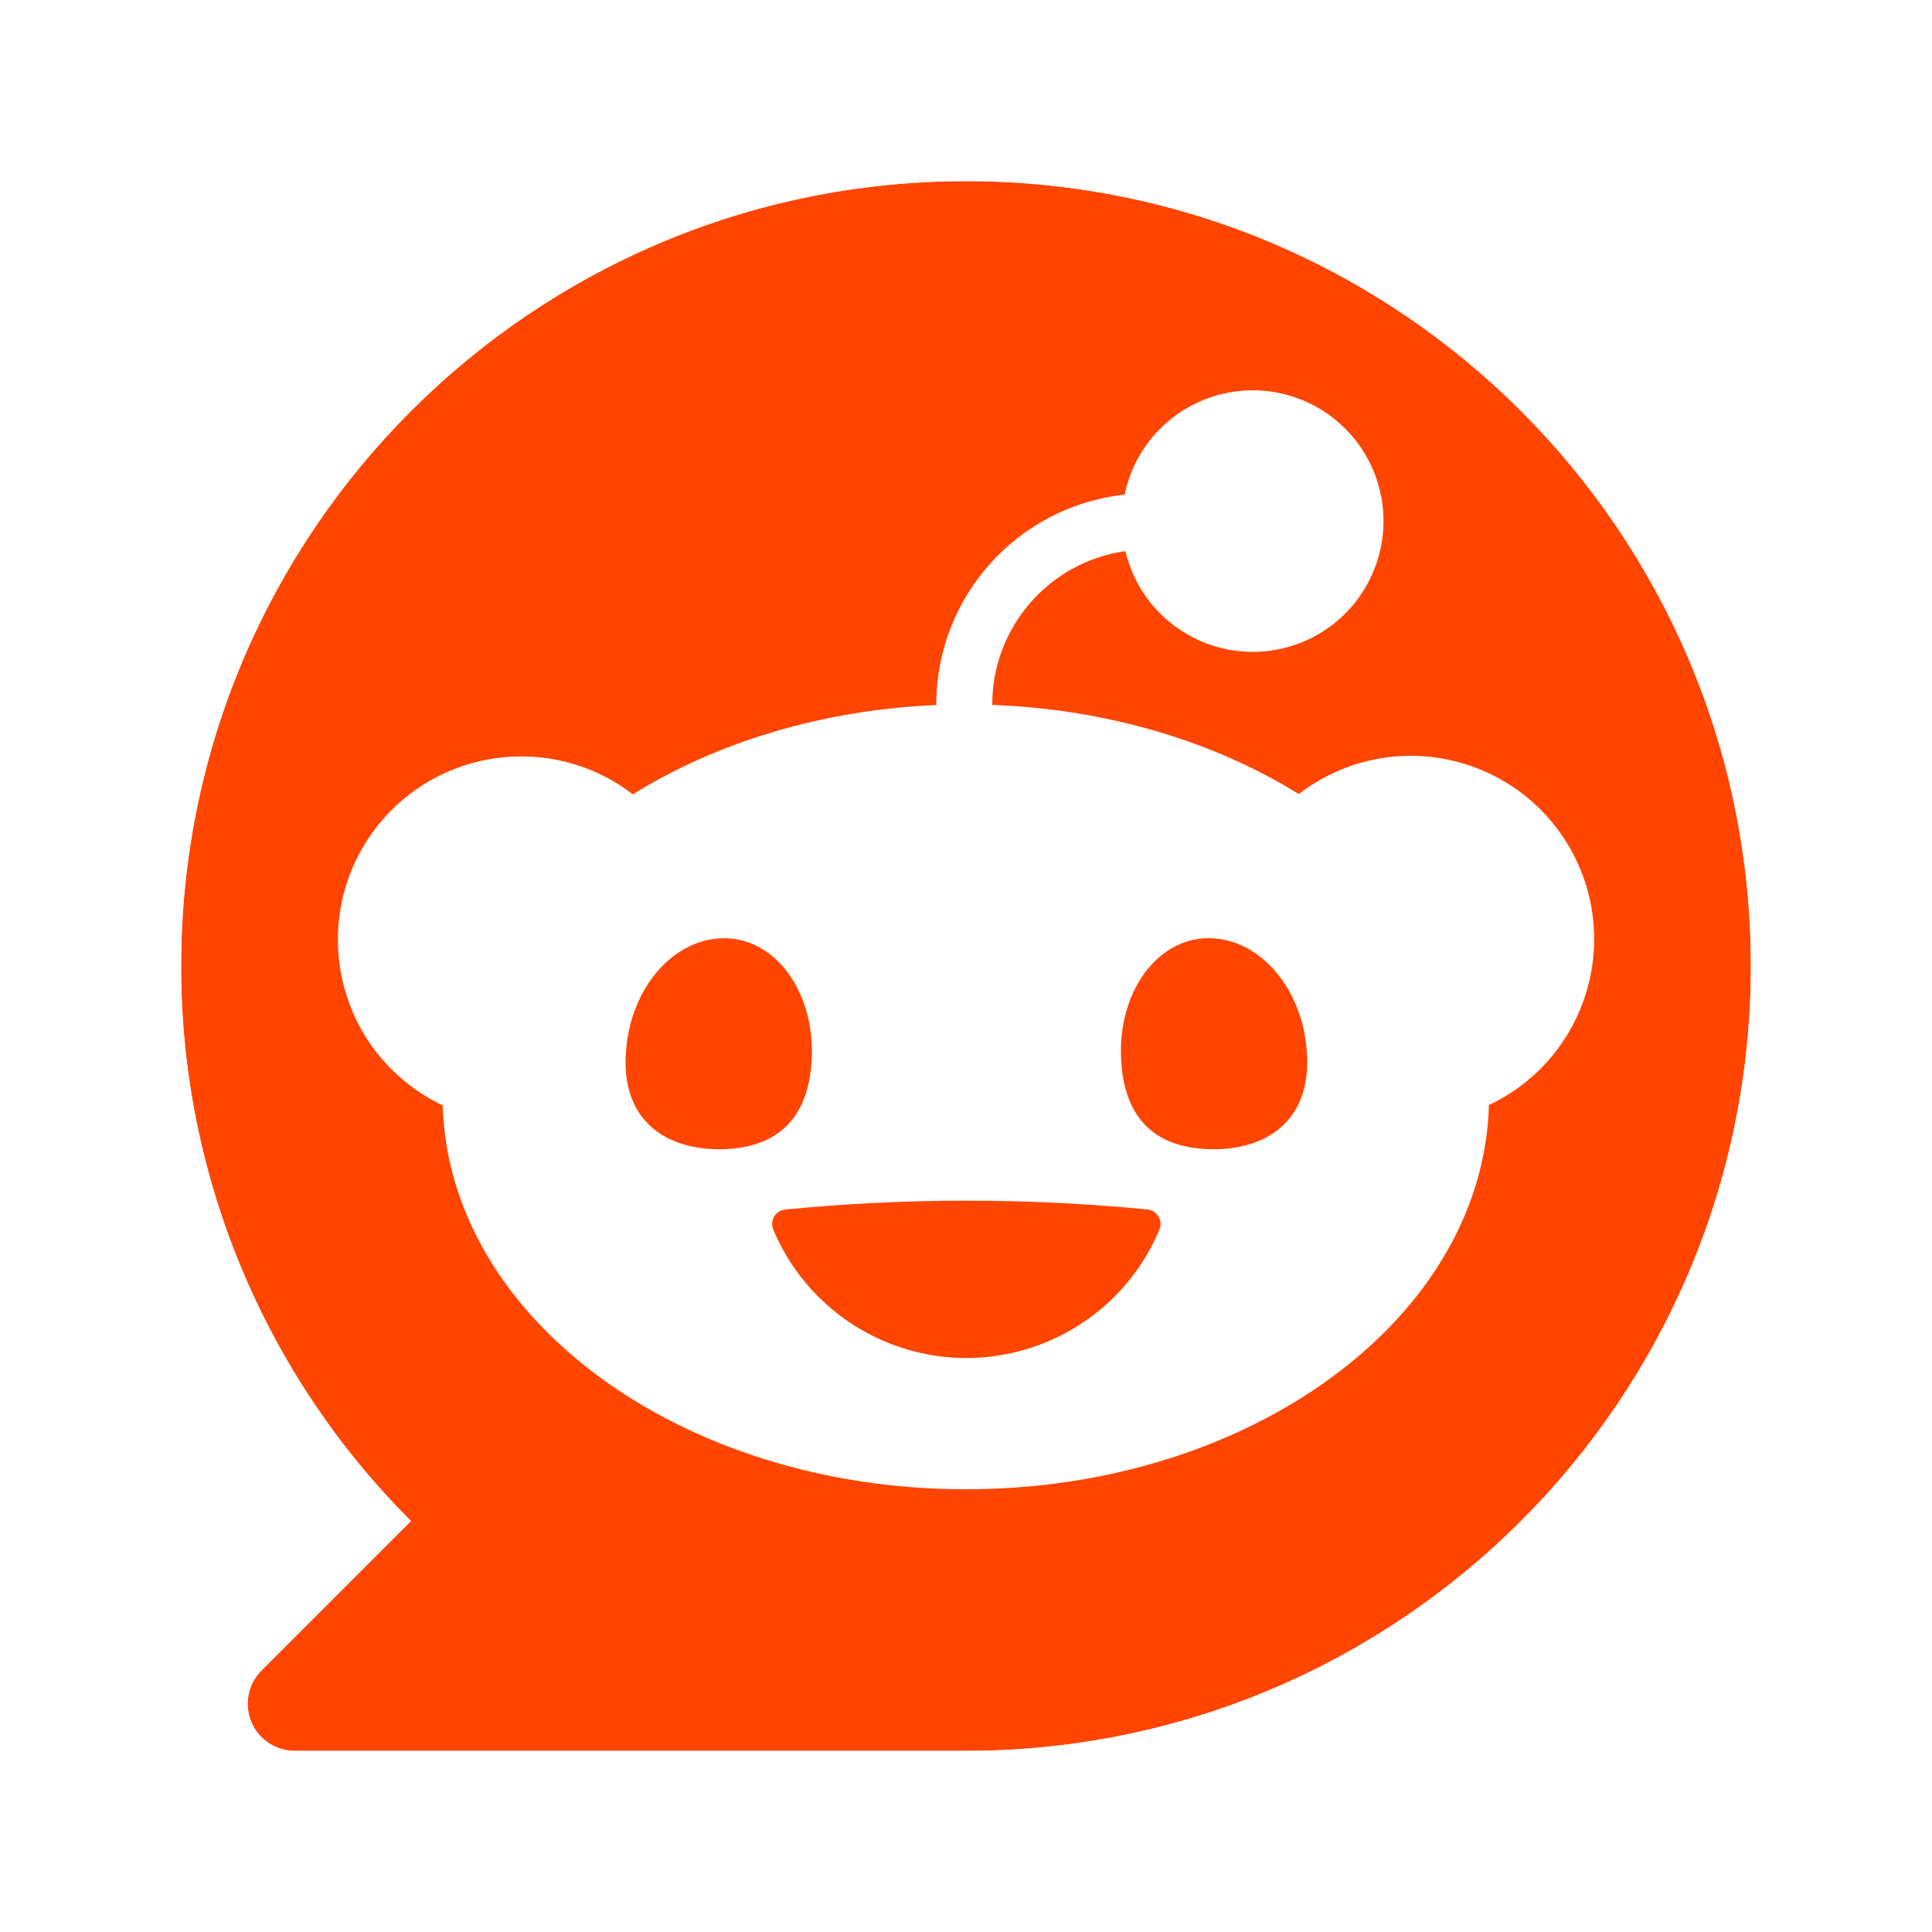
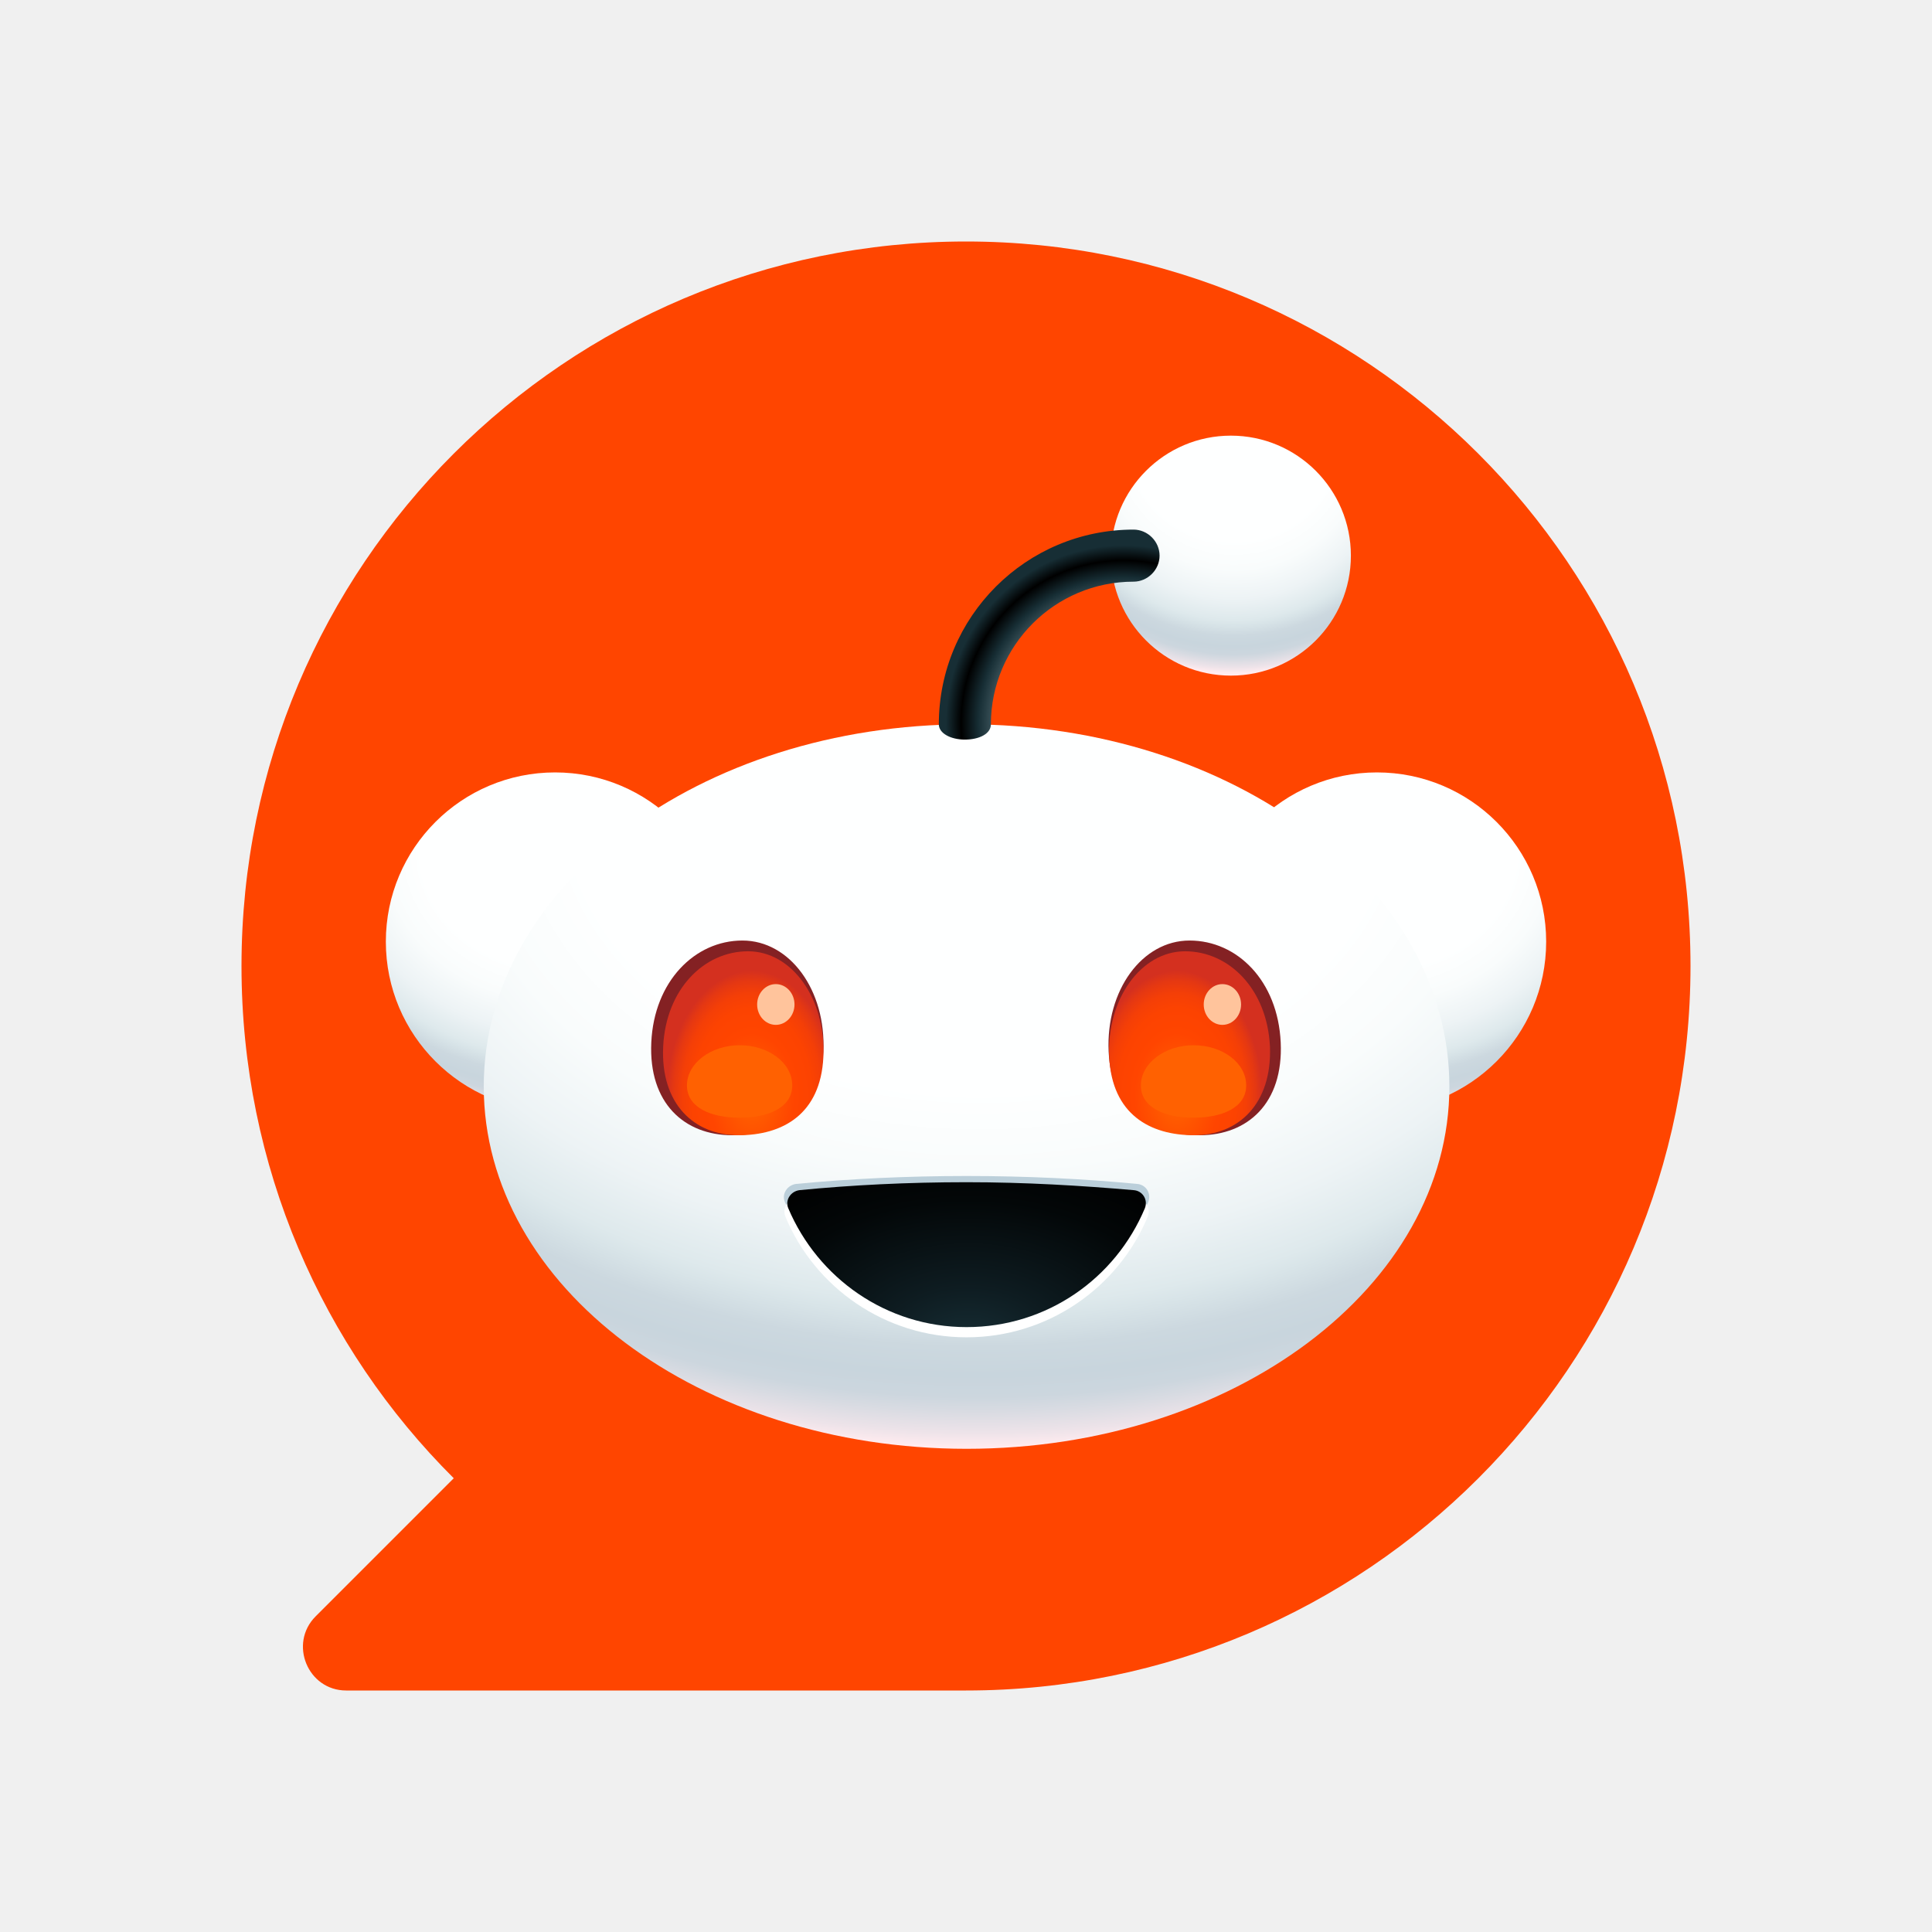
- <svg xmlns="http://www.w3.org/2000/svg" version="1.1" id="R" x="0px" y="0px" viewBox="0 0 64 64" style="enable-background:new 0 0 64 64;" xml:space="preserve">
+ <svg xmlns="http://www.w3.org/2000/svg" width="100%" height="100%" viewBox="0 0 192 192" version="1.1" xml:space="preserve" style="fill-rule:evenodd;clip-rule:evenodd;stroke-linejoin:round;stroke-miterlimit:2;">
+   <path d="M96,24C56.231,24 24,56.231 24,96C24,115.912 32.044,133.912 45.094,146.906L31.369,160.631C28.669,163.331 30.581,168 34.406,168L96,168C135.769,168 168,135.769 168,96C168,56.231 135.769,24 96,24Z" style="fill:#ff4500;fill-rule:nonzero;" />
  <g>
-     <path style="fill:#FF4500;" d="M32,6C17.64,6,6,17.64,6,32c-0.009,6.898,2.732,13.514,7.615,18.385l-4.953,4.953   c-0.61,0.61-0.609,1.597,0,2.206C8.955,57.835,9.352,58,9.766,58H32c14.36,0,26-11.64,26-26S46.36,6,32,6z" />
-     <path style="fill:#FFFFFF;" d="M49.323,36.605c-0.191,7.055-7.881,12.729-17.329,12.729s-17.125-5.669-17.329-12.718   c-0.389-0.184-0.757-0.409-1.098-0.671c-2.66-2.042-3.16-5.854-1.118-8.514s5.854-3.16,8.514-1.118   c2.763-1.712,6.242-2.797,10.052-2.957v-0.022c0.004-3.569,2.692-6.563,6.24-6.949c0.341-1.649,1.607-2.951,3.246-3.339   c2.328-0.551,4.663,0.891,5.213,3.219s-0.891,4.663-3.219,5.213s-4.663-0.891-5.213-3.219l-0.008-0.002   c-2.527,0.362-4.404,2.526-4.404,5.078v0.016c3.86,0.144,7.37,1.229,10.156,2.953c0.349-0.27,0.726-0.5,1.125-0.688   c3.034-1.428,6.651-0.126,8.079,2.907C53.66,31.559,52.356,35.177,49.323,36.605z" />
-     <path style="fill:#FF4500;" d="M23.816,38.07c-1.703,0-3.191-0.896-3.089-3.098c0.101-2.202,1.564-3.892,3.264-3.892   c1.701,0,3.001,1.785,2.899,3.988C26.787,37.269,25.518,38.07,23.816,38.07z" />
-     <path style="fill:#FF4500;" d="M43.299,34.972c0.099,2.202-1.39,3.098-3.089,3.098c-1.7,0-2.972-0.788-3.073-3.003   c-0.101-2.214,1.196-3.988,2.899-3.988C41.737,31.079,43.2,32.769,43.299,34.972z" />
-     <path style="fill:#FF4500;" d="M38.444,40.586c-0.004,0.048-0.015,0.095-0.034,0.141c-1.48,3.534-5.544,5.199-9.078,3.719   c-1.68-0.703-3.016-2.04-3.719-3.719c-0.099-0.247,0.019-0.527,0.266-0.627c0.045-0.018,0.092-0.03,0.141-0.034   c3.991-0.39,8.01-0.39,12,0h-0.016C38.269,40.088,38.466,40.321,38.444,40.586z" />
+     <circle cx="136.838" cy="93.581" r="16.819" style="fill:url(#_Radial1);" />
+     <circle cx="55.163" cy="93.581" r="16.819" style="fill:url(#_Radial2);" />
+     <ellipse cx="96.056" cy="107.981" rx="47.981" ry="36" style="fill:url(#_Radial3);" />
+     <path d="M81.825,104.494C81.544,110.569 77.494,112.819 72.769,112.819C68.044,112.819 64.444,109.669 64.725,103.594C65.006,97.519 69.056,93.469 73.781,93.469C78.506,93.469 82.106,98.419 81.825,104.494Z" style="fill:#842123;fill-rule:nonzero;" />
+     <path d="M127.275,103.594C127.556,109.669 123.956,112.819 119.231,112.819C114.506,112.819 110.456,110.625 110.175,104.494C109.894,98.419 113.494,93.469 118.219,93.469C122.944,93.469 126.994,97.463 127.275,103.594Z" style="fill:#842123;fill-rule:nonzero;" />
+     <path d="M110.231,105.056C110.513,110.737 114.281,112.819 118.669,112.819C123.056,112.819 126.431,109.725 126.206,103.987C125.925,98.306 122.156,94.537 117.769,94.537C113.381,94.537 109.95,99.319 110.231,105.056Z" style="fill:url(#_Radial4);fill-rule:nonzero;" />
+     <path d="M81.825,105.056C81.544,110.737 77.775,112.819 73.388,112.819C69,112.819 65.625,109.725 65.906,103.987C66.188,98.306 69.956,94.537 74.344,94.537C78.731,94.537 82.106,99.319 81.825,105.056Z" style="fill:url(#_Radial5);fill-rule:nonzero;" />
+     <path d="M96.056,116.869C90.094,116.869 84.412,117.15 79.125,117.656C78.225,117.769 77.662,118.669 78,119.456C80.925,126.375 87.9,131.269 96.056,131.269C104.213,131.269 111.131,126.431 114.112,119.456C114.45,118.612 113.888,117.713 112.987,117.656C107.7,117.15 102.019,116.869 96.056,116.869Z" style="fill:#bbcfda;fill-rule:nonzero;" />
+     <path d="M96.056,118.219C90.094,118.219 84.412,118.5 79.181,119.062C78.281,119.175 77.719,120.075 78.056,120.919C80.981,127.95 87.956,132.9 96.056,132.9C104.156,132.9 111.131,127.95 114.056,120.919C114.394,120.075 113.831,119.175 112.931,119.062C107.644,118.5 101.963,118.219 96.056,118.219Z" style="fill:#fff;fill-rule:nonzero;" />
+     <path d="M96.056,117.487C90.206,117.487 84.638,117.769 79.463,118.275C78.562,118.388 78,119.287 78.338,120.075C81.263,126.994 88.069,131.887 96.056,131.887C104.044,131.887 110.85,127.05 113.775,120.075C114.112,119.231 113.55,118.331 112.65,118.275C107.475,117.825 101.906,117.487 96.056,117.487Z" style="fill:url(#_Radial6);fill-rule:nonzero;" />
+     <circle cx="122.325" cy="55.219" r="11.925" style="fill:url(#_Radial7);" />
+     <path d="M95.888,73.5C94.481,73.5 93.3,72.881 93.3,71.981C93.3,61.294 101.963,52.631 112.65,52.631C114.056,52.631 115.237,53.812 115.237,55.219C115.237,56.625 114.056,57.806 112.65,57.806C104.831,57.806 98.475,64.162 98.475,71.981C98.475,72.938 97.294,73.5 95.888,73.5Z" style="fill:url(#_Radial8);fill-rule:nonzero;" />
+     <path d="M78.731,107.869C78.731,110.062 76.369,111.075 73.5,111.075C70.631,111.075 68.269,110.062 68.269,107.869C68.269,105.675 70.631,103.875 73.5,103.875C76.369,103.875 78.731,105.619 78.731,107.869Z" style="fill:#ff6101;fill-rule:nonzero;" />
+     <path d="M123.844,107.869C123.844,110.062 121.481,111.075 118.612,111.075C115.744,111.075 113.381,110.062 113.381,107.869C113.381,105.675 115.744,103.875 118.612,103.875C121.481,103.875 123.844,105.619 123.844,107.869Z" style="fill:#ff6101;fill-rule:nonzero;" />
+     <ellipse cx="77.1" cy="99.825" rx="1.856" ry="2.025" style="fill:#ffc49c;" />
+     <ellipse cx="121.481" cy="99.825" rx="1.856" ry="2.025" style="fill:#ffc49c;" />
  </g>
-   <path style="fill:#FFFFFF;" d="M0,0v64h64V0H0z M32,58H9.766c-0.414,0-0.811-0.165-1.104-0.456c-0.609-0.609-0.61-1.596,0-2.206  l4.953-4.953C8.732,45.514,5.991,38.898,6,32C6,17.64,17.64,6,32,6s26,11.64,26,26S46.36,58,32,58z" />
+   <defs>
+     <radialGradient id="_Radial1" cx="0" cy="0" r="1" gradientUnits="userSpaceOnUse" gradientTransform="matrix(33.69459,0,0,-29.39316,137.0691,84.50109)">
+       <stop offset="0" style="stop-color:#feffff;stop-opacity:1" />
+       <stop offset="0.4" style="stop-color:#feffff;stop-opacity:1" />
+       <stop offset="0.51" style="stop-color:#f9fcfc;stop-opacity:1" />
+       <stop offset="0.62" style="stop-color:#edf3f5;stop-opacity:1" />
+       <stop offset="0.7" style="stop-color:#dee9ec;stop-opacity:1" />
+       <stop offset="0.72" style="stop-color:#d8e4e8;stop-opacity:1" />
+       <stop offset="0.76" style="stop-color:#ccd8df;stop-opacity:1" />
+       <stop offset="0.8" style="stop-color:#c8d5dd;stop-opacity:1" />
+       <stop offset="0.83" style="stop-color:#ccd6de;stop-opacity:1" />
+       <stop offset="0.85" style="stop-color:#d8dbe2;stop-opacity:1" />
+       <stop offset="0.88" style="stop-color:#ede3e9;stop-opacity:1" />
+       <stop offset="0.9" style="stop-color:#ffebef;stop-opacity:1" />
+       <stop offset="1" style="stop-color:#ffebef;stop-opacity:1" />
+     </radialGradient>
+     <radialGradient id="_Radial2" cx="0" cy="0" r="1" gradientUnits="userSpaceOnUse" gradientTransform="matrix(33.69459,0,0,-29.39316,55.43915,84.50109)">
+       <stop offset="0" style="stop-color:#feffff;stop-opacity:1" />
+       <stop offset="0.4" style="stop-color:#feffff;stop-opacity:1" />
+       <stop offset="0.51" style="stop-color:#f9fcfc;stop-opacity:1" />
+       <stop offset="0.62" style="stop-color:#edf3f5;stop-opacity:1" />
+       <stop offset="0.7" style="stop-color:#dee9ec;stop-opacity:1" />
+       <stop offset="0.72" style="stop-color:#d8e4e8;stop-opacity:1" />
+       <stop offset="0.76" style="stop-color:#ccd8df;stop-opacity:1" />
+       <stop offset="0.8" style="stop-color:#c8d5dd;stop-opacity:1" />
+       <stop offset="0.83" style="stop-color:#ccd6de;stop-opacity:1" />
+       <stop offset="0.85" style="stop-color:#d8dbe2;stop-opacity:1" />
+       <stop offset="0.88" style="stop-color:#ede3e9;stop-opacity:1" />
+       <stop offset="0.9" style="stop-color:#ffebef;stop-opacity:1" />
+       <stop offset="1" style="stop-color:#ffebef;stop-opacity:1" />
+     </radialGradient>
+     <radialGradient id="_Radial3" cx="0" cy="0" r="1" gradientUnits="userSpaceOnUse" gradientTransform="matrix(101.6363,0,0,-71.36168,97.32036,79.78643)">
+       <stop offset="0" style="stop-color:#feffff;stop-opacity:1" />
+       <stop offset="0.4" style="stop-color:#feffff;stop-opacity:1" />
+       <stop offset="0.51" style="stop-color:#f9fcfc;stop-opacity:1" />
+       <stop offset="0.62" style="stop-color:#edf3f5;stop-opacity:1" />
+       <stop offset="0.7" style="stop-color:#dee9ec;stop-opacity:1" />
+       <stop offset="0.72" style="stop-color:#d8e4e8;stop-opacity:1" />
+       <stop offset="0.76" style="stop-color:#ccd8df;stop-opacity:1" />
+       <stop offset="0.8" style="stop-color:#c8d5dd;stop-opacity:1" />
+       <stop offset="0.83" style="stop-color:#ccd6de;stop-opacity:1" />
+       <stop offset="0.85" style="stop-color:#d8dbe2;stop-opacity:1" />
+       <stop offset="0.88" style="stop-color:#ede3e9;stop-opacity:1" />
+       <stop offset="0.9" style="stop-color:#ffebef;stop-opacity:1" />
+       <stop offset="1" style="stop-color:#ffebef;stop-opacity:1" />
+     </radialGradient>
+     <radialGradient id="_Radial4" cx="0" cy="0" r="1" gradientUnits="userSpaceOnUse" gradientTransform="matrix(-8.491725,0,0,12.46658,116.9699,108.9214)">
+       <stop offset="0" style="stop-color:#f60;stop-opacity:1" />
+       <stop offset="0.5" style="stop-color:#ff4500;stop-opacity:1" />
+       <stop offset="0.7" style="stop-color:#fc4301;stop-opacity:1" />
+       <stop offset="0.82" style="stop-color:#f43f07;stop-opacity:1" />
+       <stop offset="0.92" style="stop-color:#e53812;stop-opacity:1" />
+       <stop offset="1" style="stop-color:#d4301f;stop-opacity:1" />
+     </radialGradient>
+     <radialGradient id="_Radial5" cx="0" cy="0" r="1" gradientUnits="userSpaceOnUse" gradientTransform="matrix(8.491725,0,0,12.46658,74.73216,108.9214)">
+       <stop offset="0" style="stop-color:#f60;stop-opacity:1" />
+       <stop offset="0.5" style="stop-color:#ff4500;stop-opacity:1" />
+       <stop offset="0.7" style="stop-color:#fc4301;stop-opacity:1" />
+       <stop offset="0.82" style="stop-color:#f43f07;stop-opacity:1" />
+       <stop offset="0.92" style="stop-color:#e53812;stop-opacity:1" />
+       <stop offset="1" style="stop-color:#d4301f;stop-opacity:1" />
+     </radialGradient>
+     <radialGradient id="_Radial6" cx="0" cy="0" r="1" gradientUnits="userSpaceOnUse" gradientTransform="matrix(29.94311,0,0,-19.74971,96.20734,133.6356)">
+       <stop offset="0" style="stop-color:#172e35;stop-opacity:1" />
+       <stop offset="0.29" style="stop-color:#0e1c21;stop-opacity:1" />
+       <stop offset="0.73" style="stop-color:#030708;stop-opacity:1" />
+       <stop offset="1" style="stop-color:#000;stop-opacity:1" />
+     </radialGradient>
+     <radialGradient id="_Radial7" cx="0" cy="0" r="1" gradientUnits="userSpaceOnUse" gradientTransform="matrix(26.28416,0,0,-26.28416,122.6131,43.18469)">
+       <stop offset="0" style="stop-color:#feffff;stop-opacity:1" />
+       <stop offset="0.4" style="stop-color:#feffff;stop-opacity:1" />
+       <stop offset="0.51" style="stop-color:#f9fcfc;stop-opacity:1" />
+       <stop offset="0.62" style="stop-color:#edf3f5;stop-opacity:1" />
+       <stop offset="0.7" style="stop-color:#dee9ec;stop-opacity:1" />
+       <stop offset="0.72" style="stop-color:#d8e4e8;stop-opacity:1" />
+       <stop offset="0.76" style="stop-color:#ccd8df;stop-opacity:1" />
+       <stop offset="0.8" style="stop-color:#c8d5dd;stop-opacity:1" />
+       <stop offset="0.83" style="stop-color:#ccd6de;stop-opacity:1" />
+       <stop offset="0.85" style="stop-color:#d8dbe2;stop-opacity:1" />
+       <stop offset="0.88" style="stop-color:#ede3e9;stop-opacity:1" />
+       <stop offset="0.9" style="stop-color:#ffebef;stop-opacity:1" />
+       <stop offset="1" style="stop-color:#ffebef;stop-opacity:1" />
+     </radialGradient>
+     <radialGradient id="_Radial8" cx="0" cy="0" r="1" gradientUnits="userSpaceOnUse" gradientTransform="matrix(21.54392,0,0,-21.54392,111.6601,71.83832)">
+       <stop offset="0" style="stop-color:#7a9299;stop-opacity:1" />
+       <stop offset="0.48" style="stop-color:#7a9299;stop-opacity:1" />
+       <stop offset="0.67" style="stop-color:#172e35;stop-opacity:1" />
+       <stop offset="0.75" style="stop-color:#000;stop-opacity:1" />
+       <stop offset="0.82" style="stop-color:#172e35;stop-opacity:1" />
+       <stop offset="1" style="stop-color:#172e35;stop-opacity:1" />
+     </radialGradient>
+   </defs>
</svg>
